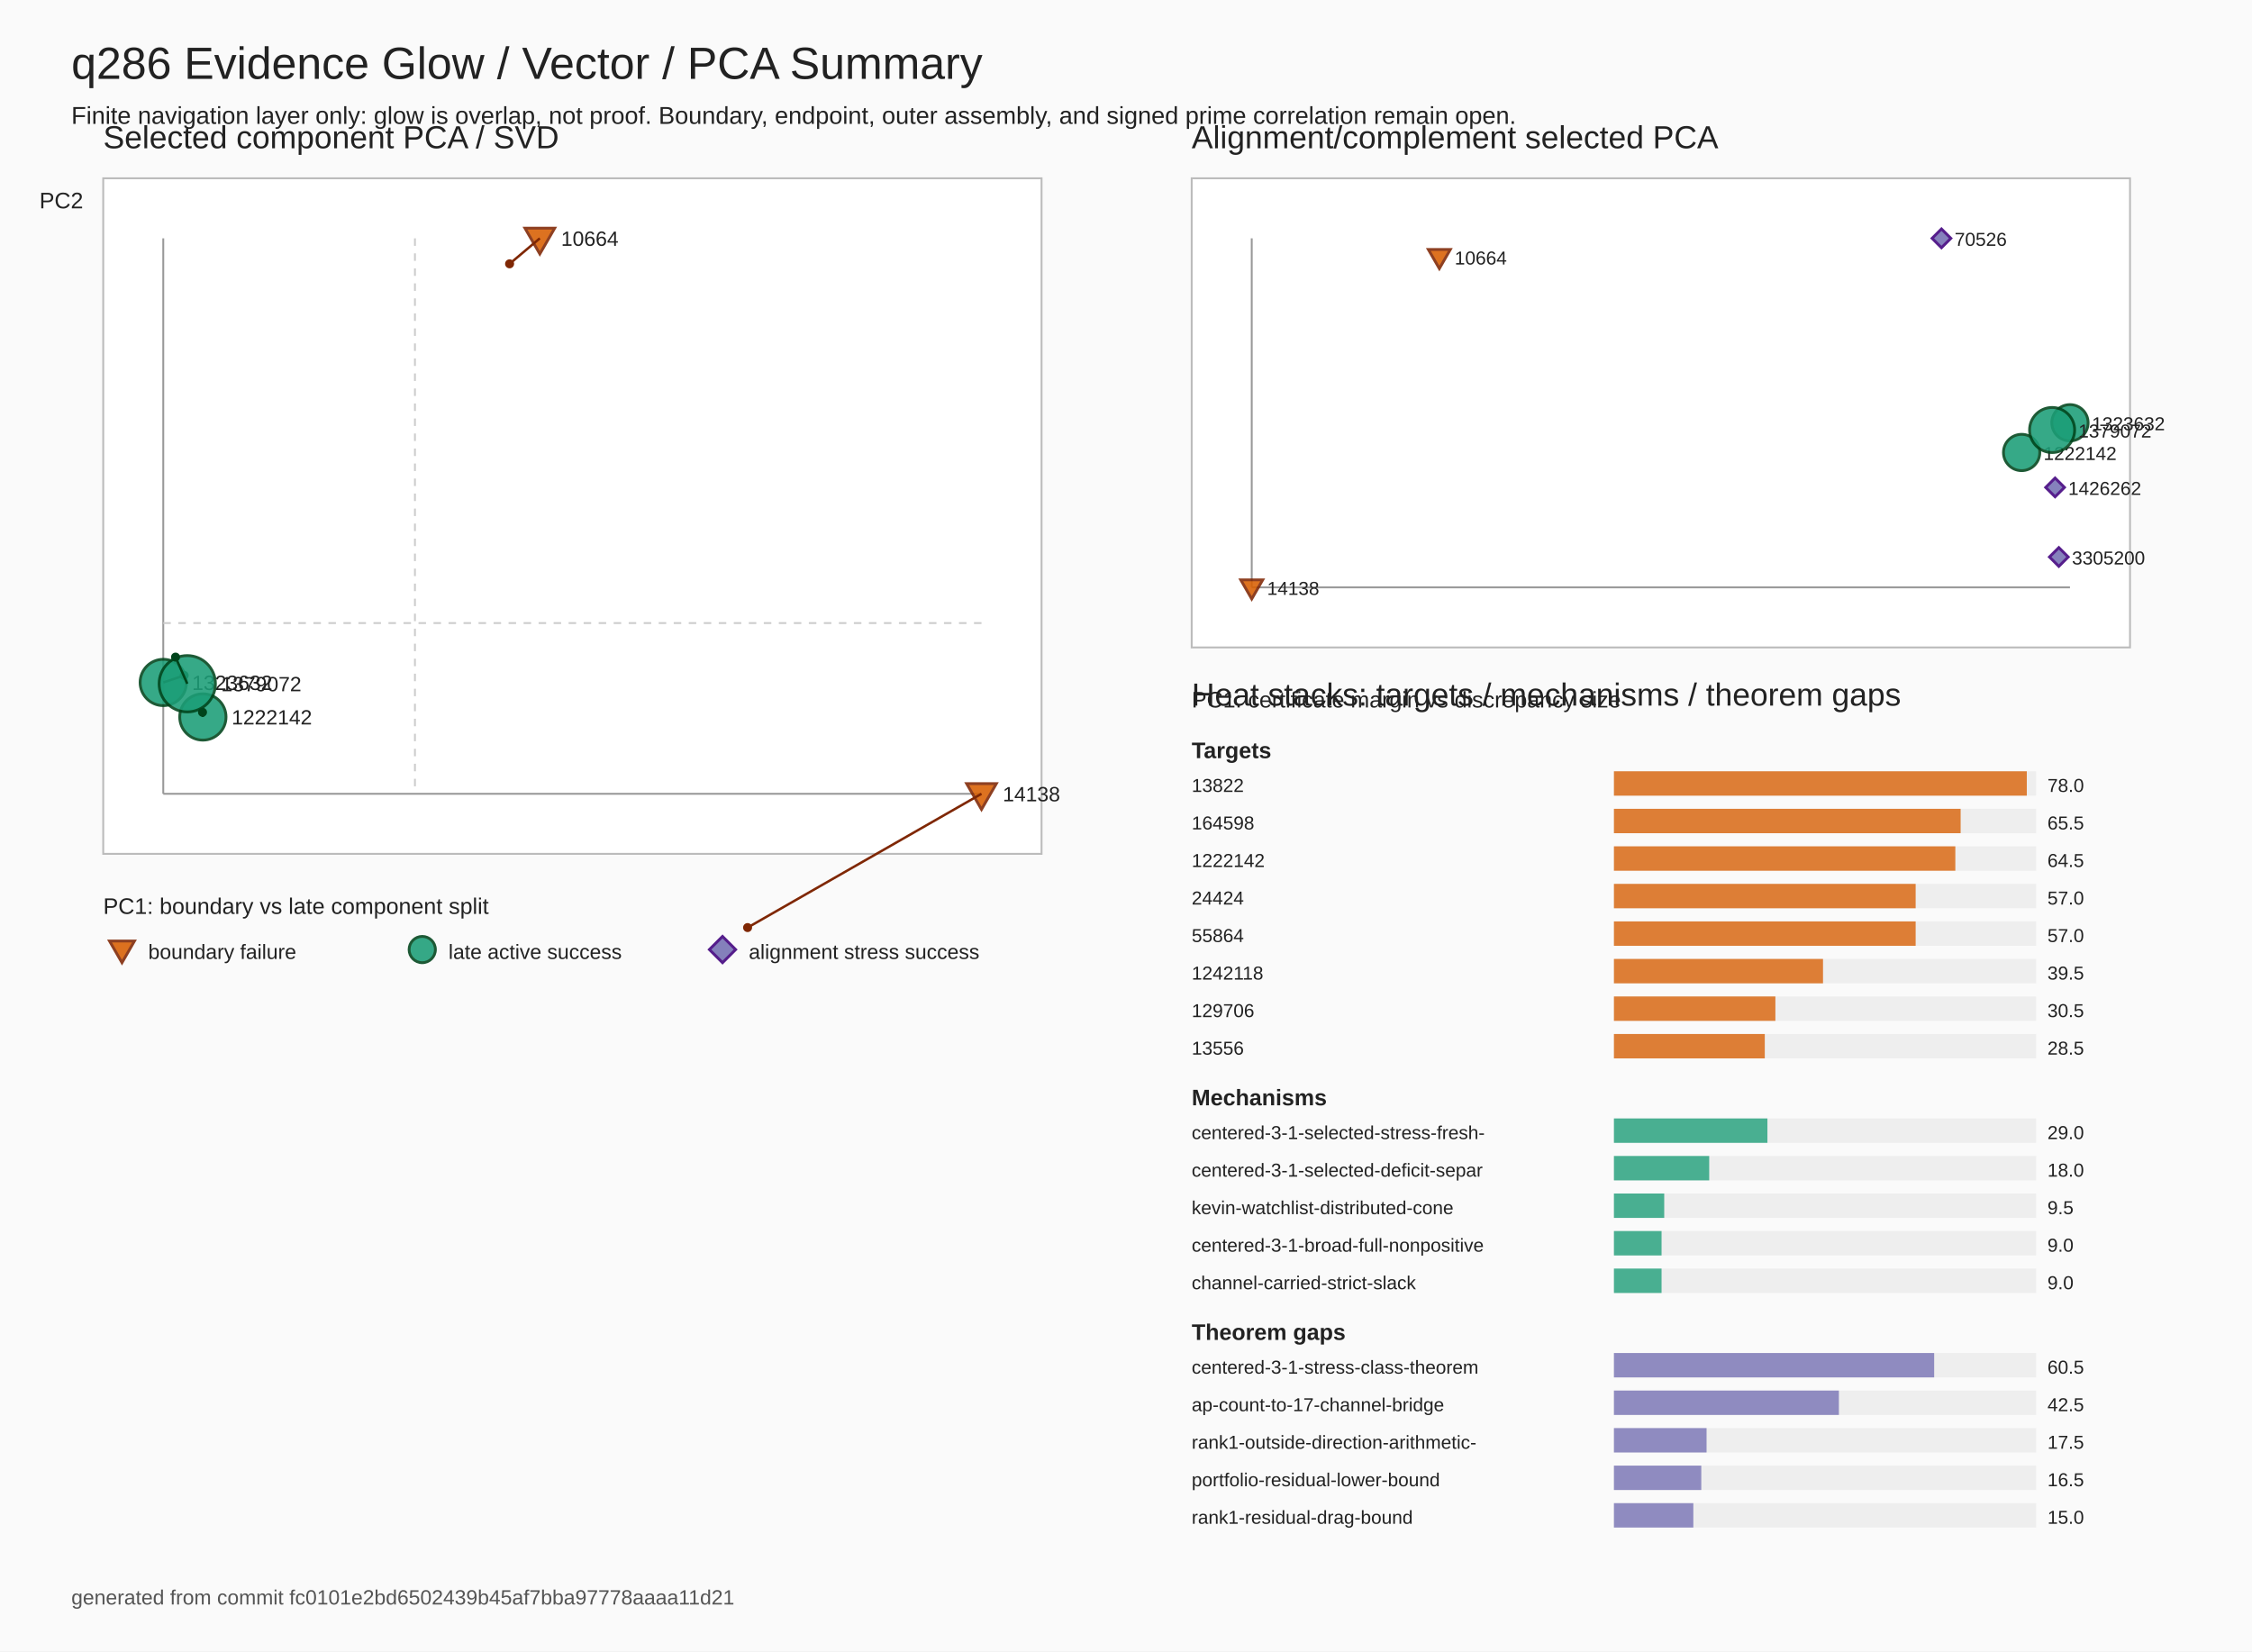
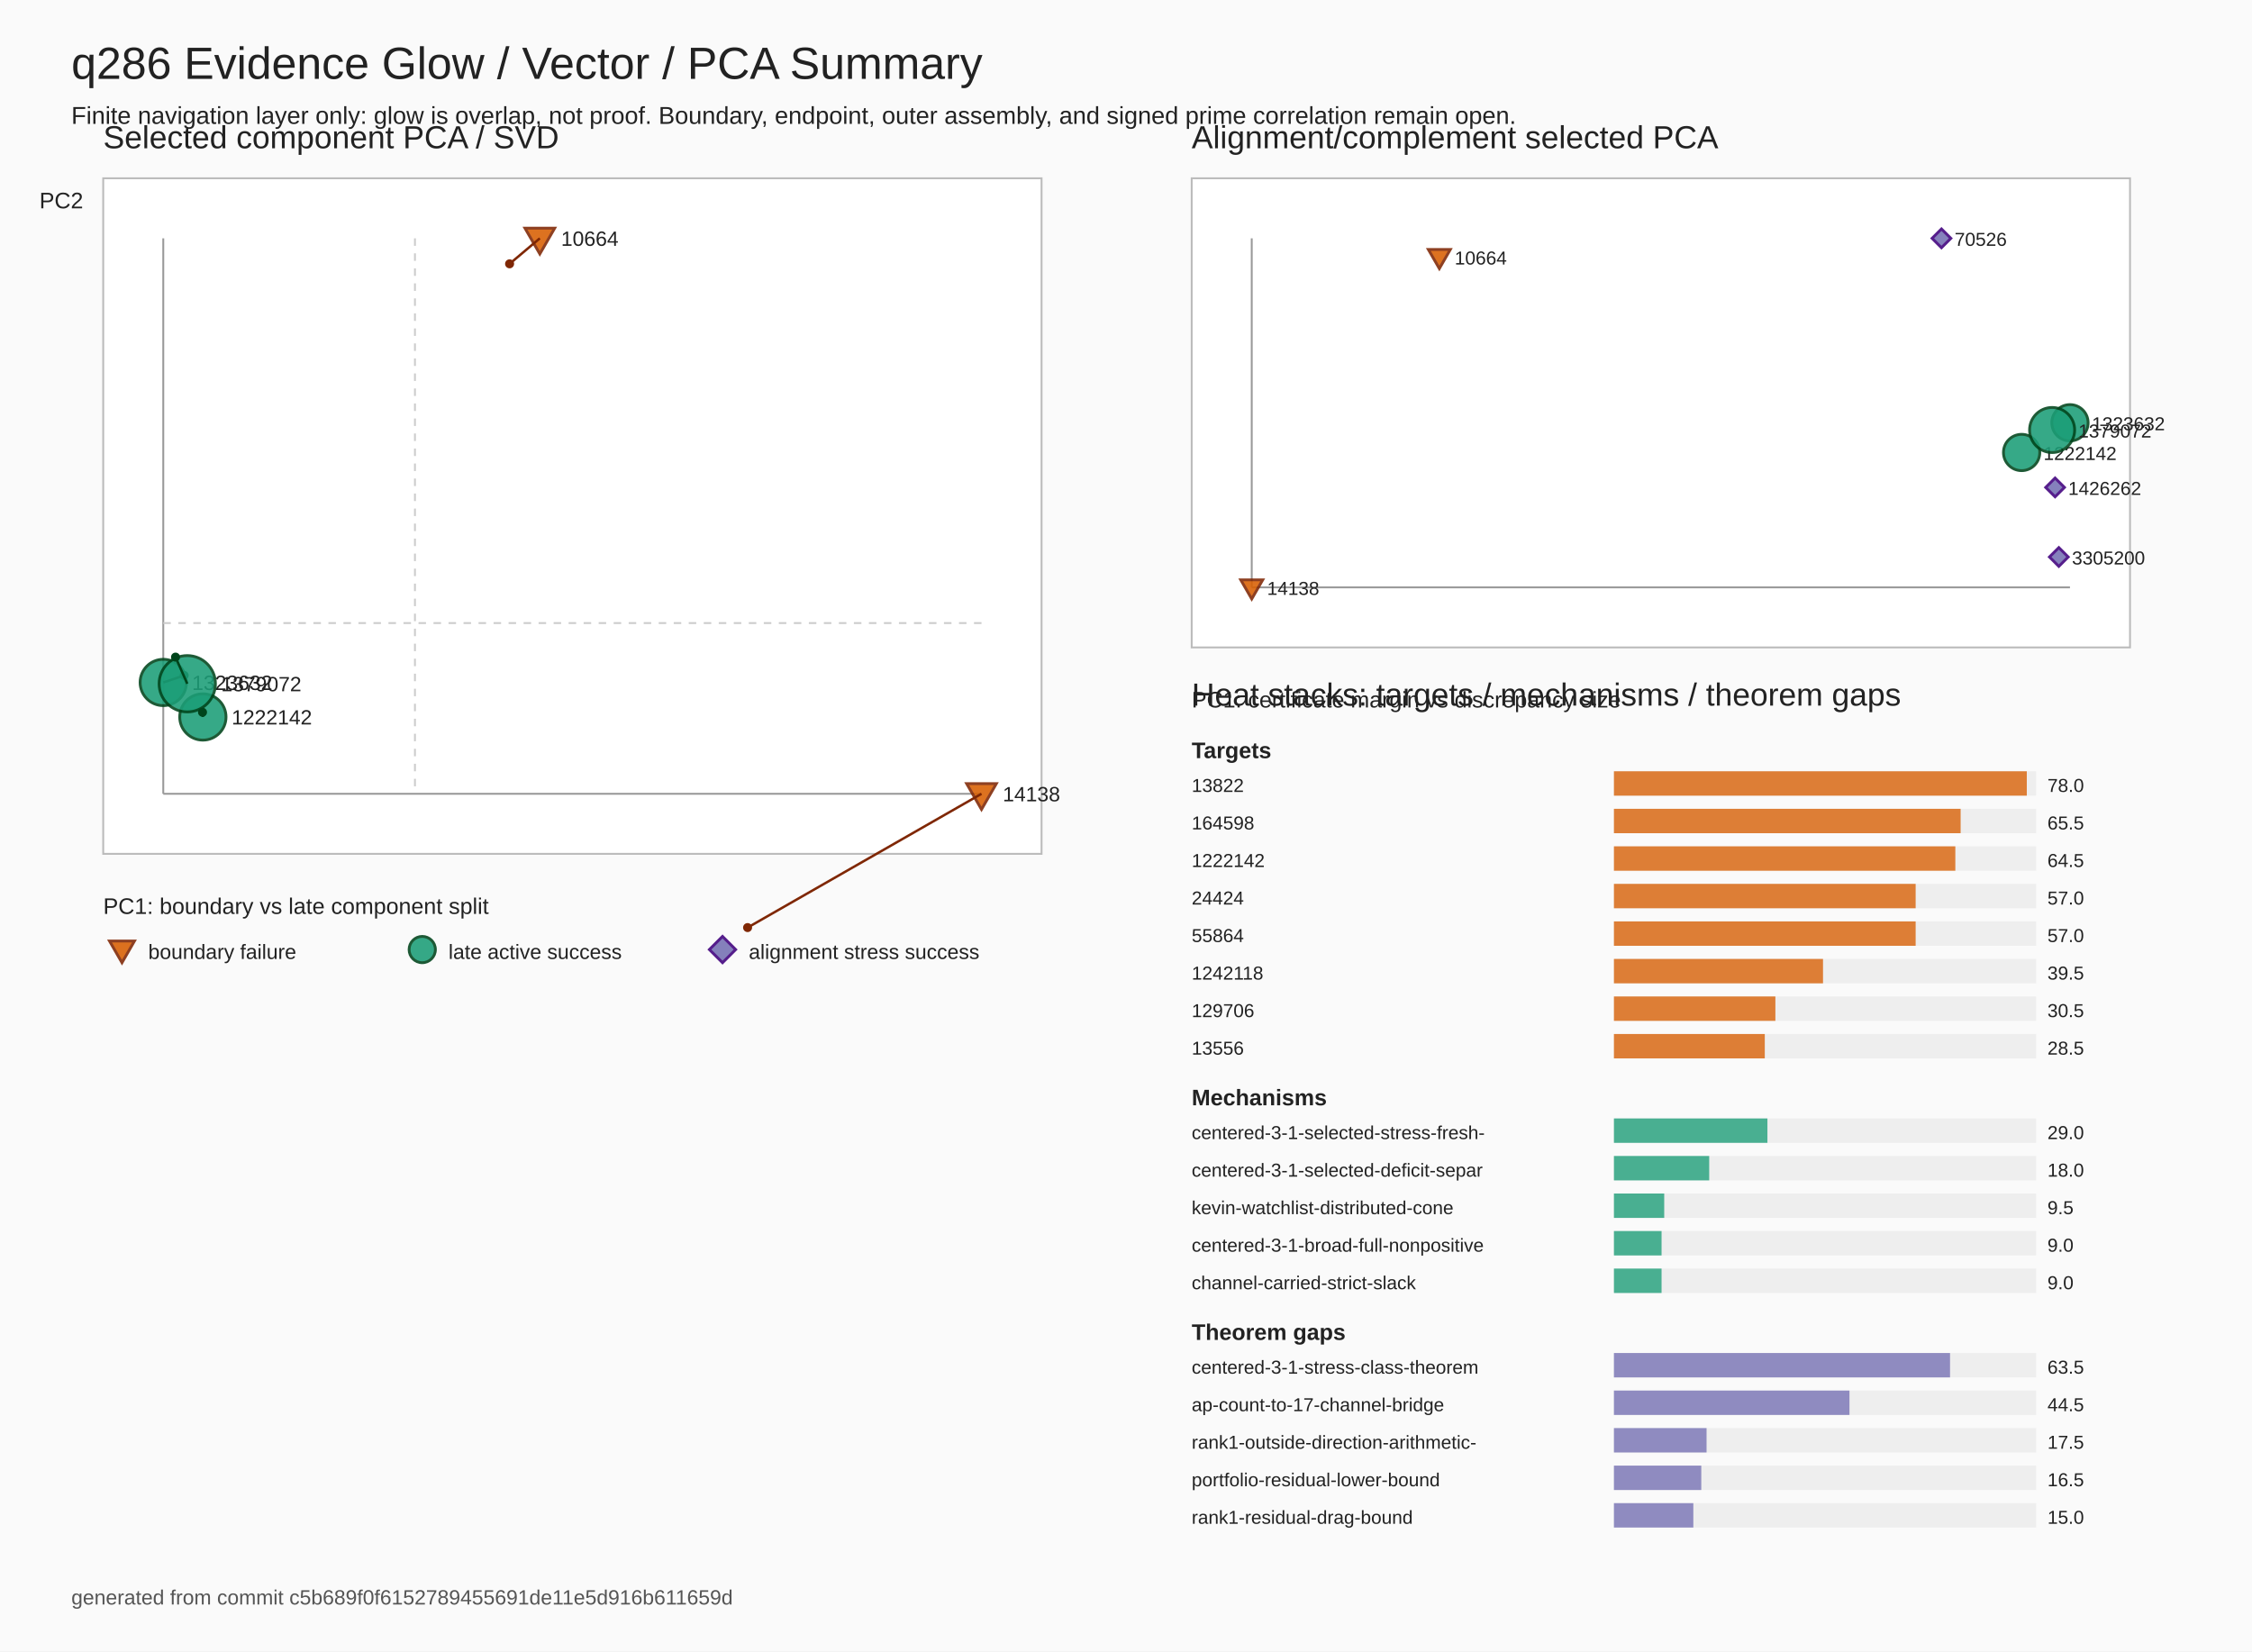
<svg xmlns="http://www.w3.org/2000/svg" width="1200" height="880" viewBox="0 0 1200 880" role="img" aria-labelledby="title desc">
  <rect x="0.00" y="0.00" width="1200.00" height="880.00" fill="#fafafa" stroke="none" opacity="1.0" />
  <text x="38.00" y="42.00" font-size="24" font-family="Arial, sans-serif" font-weight="500" text-anchor="start" fill="#222">q286 Evidence Glow / Vector / PCA Summary</text>
  <text x="38.00" y="66.00" font-size="13" font-family="Arial, sans-serif" font-weight="400" text-anchor="start" fill="#222">Finite navigation layer only: glow is overlap, not proof. Boundary, endpoint, outer assembly, and signed prime correlation remain open.</text>
-   <text x="38.00" y="855.00" font-size="11" font-family="Arial, sans-serif" font-weight="400" text-anchor="start" fill="#555">generated from commit fc0101e2bd6502439b45af7bba97778aaaa11d21</text>
+   <text x="38.00" y="855.00" font-size="11" font-family="Arial, sans-serif" font-weight="400" text-anchor="start" fill="#555">generated from commit c5b689f0f6152789455691de11e5d916b611659d</text>
  <rect x="55.00" y="95.00" width="500.00" height="360.00" fill="#ffffff" stroke="#bbbbbb" opacity="1.0" />
  <text x="55.00" y="79.00" font-size="17" font-family="Arial, sans-serif" font-weight="500" text-anchor="start" fill="#222">Selected component PCA / SVD</text>
  <text x="55.00" y="487.00" font-size="12" font-family="Arial, sans-serif" font-weight="400" text-anchor="start" fill="#222">PC1: boundary vs late component split</text>
  <text x="21.00" y="111.00" font-size="12" font-family="Arial, sans-serif" font-weight="400" text-anchor="start" fill="#222">PC2</text>
  <line x1="87.00" y1="423.00" x2="523.00" y2="423.00" stroke="#999" stroke-width="1" />
  <line x1="87.00" y1="127.00" x2="87.00" y2="423.00" stroke="#999" stroke-width="1" />
  <line x1="221.11" y1="127.00" x2="221.11" y2="423.00" stroke="#cccccc" stroke-width="1" stroke-dasharray="4 4" />
  <line x1="87.00" y1="332.02" x2="523.00" y2="332.02" stroke="#cccccc" stroke-width="1" stroke-dasharray="4 4" />
  <polygon points="287.65,135.33 279.73,121.58 295.57,121.58" fill="#d95f02" stroke="#7f2704" stroke-width="1.5" opacity="0.88" />
  <text x="298.98" y="131.00" font-size="11" font-family="Arial, sans-serif" font-weight="400" text-anchor="start" fill="#222">10664</text>
  <line x1="287.65" y1="127.00" x2="271.54" y2="140.59" stroke="#7f2704" stroke-width="1.3" />
  <circle cx="271.54" cy="140.59" r="2.4" fill="#7f2704" />
  <polygon points="523.00,431.33 515.08,417.58 530.92,417.58" fill="#d95f02" stroke="#7f2704" stroke-width="1.5" opacity="0.88" />
  <text x="534.33" y="427.00" font-size="11" font-family="Arial, sans-serif" font-weight="400" text-anchor="start" fill="#222">14138</text>
  <line x1="523.00" y1="423.00" x2="398.36" y2="494.29" stroke="#7f2704" stroke-width="1.3" />
  <circle cx="398.36" cy="494.29" r="2.4" fill="#7f2704" />
  <circle cx="108.10" cy="382.06" r="12.33" fill="#1b9e77" stroke="#00441b" stroke-width="1.5" opacity="0.88" />
  <text x="123.43" y="386.06" font-size="11" font-family="Arial, sans-serif" font-weight="400" text-anchor="start" fill="#222">1222142</text>
  <line x1="108.10" y1="382.06" x2="107.91" y2="379.54" stroke="#00441b" stroke-width="1.3" />
  <circle cx="107.91" cy="379.54" r="2.4" fill="#00441b" />
  <circle cx="87.00" cy="363.67" r="12.33" fill="#1b9e77" stroke="#00441b" stroke-width="1.5" opacity="0.88" />
  <text x="102.33" y="367.67" font-size="11" font-family="Arial, sans-serif" font-weight="400" text-anchor="start" fill="#222">1323632</text>
  <line x1="87.00" y1="363.67" x2="98.13" y2="359.93" stroke="#00441b" stroke-width="1.3" />
  <circle cx="98.13" cy="359.93" r="2.4" fill="#00441b" />
  <circle cx="99.79" cy="364.36" r="15.00" fill="#1b9e77" stroke="#00441b" stroke-width="1.5" opacity="0.88" />
  <text x="117.79" y="368.36" font-size="11" font-family="Arial, sans-serif" font-weight="400" text-anchor="start" fill="#222">1379072</text>
  <line x1="99.79" y1="364.36" x2="93.53" y2="350.16" stroke="#00441b" stroke-width="1.3" />
  <circle cx="93.53" cy="350.16" r="2.4" fill="#00441b" />
  <polygon points="65.00,513.00 58.35,501.45 71.65,501.45" fill="#d95f02" stroke="#7f2704" stroke-width="1.5" opacity="0.88" />
  <text x="79.00" y="511.00" font-size="11" font-family="Arial, sans-serif" font-weight="400" text-anchor="start" fill="#222">boundary failure</text>
  <circle cx="225.00" cy="506.00" r="7.00" fill="#1b9e77" stroke="#00441b" stroke-width="1.5" opacity="0.88" />
  <text x="239.00" y="511.00" font-size="11" font-family="Arial, sans-serif" font-weight="400" text-anchor="start" fill="#222">late active success</text>
  <polygon points="385.00,499.00 392.00,506.00 385.00,513.00 378.00,506.00" fill="#7570b3" stroke="#3f007d" stroke-width="1.5" opacity="0.88" />
  <text x="399.00" y="511.00" font-size="11" font-family="Arial, sans-serif" font-weight="400" text-anchor="start" fill="#222">alignment stress success</text>
  <rect x="635.00" y="95.00" width="500.00" height="250.00" fill="#ffffff" stroke="#bbbbbb" opacity="1.0" />
  <text x="635.00" y="79.00" font-size="17" font-family="Arial, sans-serif" font-weight="500" text-anchor="start" fill="#222">Alignment/complement selected PCA</text>
  <text x="635.00" y="377.00" font-size="12" font-family="Arial, sans-serif" font-weight="400" text-anchor="start" fill="#222">PC1: certificate margin vs discrepancy size</text>
  <line x1="667.00" y1="313.00" x2="1103.00" y2="313.00" stroke="#999" stroke-width="1" />
  <line x1="667.00" y1="127.00" x2="667.00" y2="313.00" stroke="#999" stroke-width="1" />
  <polygon points="766.97,143.12 761.11,132.95 772.82,132.95" fill="#d95f02" stroke="#7f2704" stroke-width="1.5" opacity="0.88" />
  <text x="775.13" y="140.95" font-size="10" font-family="Arial, sans-serif" font-weight="400" text-anchor="start" fill="#222">10664</text>
  <polygon points="667.00,319.17 661.14,308.99 672.86,308.99" fill="#d95f02" stroke="#7f2704" stroke-width="1.5" opacity="0.88" />
  <text x="675.17" y="317.00" font-size="10" font-family="Arial, sans-serif" font-weight="400" text-anchor="start" fill="#222">14138</text>
  <polygon points="1034.53,122.00 1039.53,127.00 1034.53,132.00 1029.53,127.00" fill="#7570b3" stroke="#3f007d" stroke-width="1.5" opacity="0.88" />
  <text x="1041.53" y="131.00" font-size="10" font-family="Arial, sans-serif" font-weight="400" text-anchor="start" fill="#222">70526</text>
  <circle cx="1077.24" cy="241.12" r="9.67" fill="#1b9e77" stroke="#00441b" stroke-width="1.5" opacity="0.88" />
  <text x="1088.91" y="245.12" font-size="10" font-family="Arial, sans-serif" font-weight="400" text-anchor="start" fill="#222">1222142</text>
  <circle cx="1103.00" cy="225.29" r="9.67" fill="#1b9e77" stroke="#00441b" stroke-width="1.5" opacity="0.88" />
  <text x="1114.67" y="229.29" font-size="10" font-family="Arial, sans-serif" font-weight="400" text-anchor="start" fill="#222">1323632</text>
  <circle cx="1093.49" cy="229.14" r="12.00" fill="#1b9e77" stroke="#00441b" stroke-width="1.5" opacity="0.88" />
  <text x="1107.49" y="233.14" font-size="10" font-family="Arial, sans-serif" font-weight="400" text-anchor="start" fill="#222">1379072</text>
  <polygon points="1095.07,254.73 1100.07,259.73 1095.07,264.73 1090.07,259.73" fill="#7570b3" stroke="#3f007d" stroke-width="1.5" opacity="0.88" />
  <text x="1102.07" y="263.73" font-size="10" font-family="Arial, sans-serif" font-weight="400" text-anchor="start" fill="#222">1426262</text>
  <polygon points="1097.07,291.80 1102.07,296.80 1097.07,301.80 1092.07,296.80" fill="#7570b3" stroke="#3f007d" stroke-width="1.5" opacity="0.88" />
  <text x="1104.07" y="300.80" font-size="10" font-family="Arial, sans-serif" font-weight="400" text-anchor="start" fill="#222">3305200</text>
  <text x="635.00" y="376.00" font-size="17" font-family="Arial, sans-serif" font-weight="500" text-anchor="start" fill="#222">Heat stacks: targets / mechanisms / theorem gaps</text>
  <text x="635.00" y="404.00" font-size="12" font-family="Arial, sans-serif" font-weight="600" text-anchor="start" fill="#222">Targets</text>
  <text x="635.00" y="422.00" font-size="10" font-family="Arial, sans-serif" font-weight="400" text-anchor="start" fill="#222">13822</text>
  <rect x="860.00" y="411.00" width="225.00" height="13.00" fill="#eeeeee" stroke="none" opacity="1.0" />
  <rect x="860.00" y="411.00" width="220.00" height="13.00" fill="#d95f02" stroke="none" opacity="0.78" />
  <text x="1091.00" y="422.00" font-size="10" font-family="Arial, sans-serif" font-weight="400" text-anchor="start" fill="#222">78.0</text>
  <text x="635.00" y="442.00" font-size="10" font-family="Arial, sans-serif" font-weight="400" text-anchor="start" fill="#222">164598</text>
  <rect x="860.00" y="431.00" width="225.00" height="13.00" fill="#eeeeee" stroke="none" opacity="1.0" />
  <rect x="860.00" y="431.00" width="184.74" height="13.00" fill="#d95f02" stroke="none" opacity="0.78" />
  <text x="1091.00" y="442.00" font-size="10" font-family="Arial, sans-serif" font-weight="400" text-anchor="start" fill="#222">65.5</text>
  <text x="635.00" y="462.00" font-size="10" font-family="Arial, sans-serif" font-weight="400" text-anchor="start" fill="#222">1222142</text>
  <rect x="860.00" y="451.00" width="225.00" height="13.00" fill="#eeeeee" stroke="none" opacity="1.0" />
  <rect x="860.00" y="451.00" width="181.92" height="13.00" fill="#d95f02" stroke="none" opacity="0.78" />
  <text x="1091.00" y="462.00" font-size="10" font-family="Arial, sans-serif" font-weight="400" text-anchor="start" fill="#222">64.5</text>
  <text x="635.00" y="482.00" font-size="10" font-family="Arial, sans-serif" font-weight="400" text-anchor="start" fill="#222">24424</text>
  <rect x="860.00" y="471.00" width="225.00" height="13.00" fill="#eeeeee" stroke="none" opacity="1.0" />
  <rect x="860.00" y="471.00" width="160.77" height="13.00" fill="#d95f02" stroke="none" opacity="0.78" />
  <text x="1091.00" y="482.00" font-size="10" font-family="Arial, sans-serif" font-weight="400" text-anchor="start" fill="#222">57.0</text>
  <text x="635.00" y="502.00" font-size="10" font-family="Arial, sans-serif" font-weight="400" text-anchor="start" fill="#222">55864</text>
  <rect x="860.00" y="491.00" width="225.00" height="13.00" fill="#eeeeee" stroke="none" opacity="1.0" />
  <rect x="860.00" y="491.00" width="160.77" height="13.00" fill="#d95f02" stroke="none" opacity="0.78" />
  <text x="1091.00" y="502.00" font-size="10" font-family="Arial, sans-serif" font-weight="400" text-anchor="start" fill="#222">57.0</text>
  <text x="635.00" y="522.00" font-size="10" font-family="Arial, sans-serif" font-weight="400" text-anchor="start" fill="#222">1242118</text>
  <rect x="860.00" y="511.00" width="225.00" height="13.00" fill="#eeeeee" stroke="none" opacity="1.0" />
  <rect x="860.00" y="511.00" width="111.41" height="13.00" fill="#d95f02" stroke="none" opacity="0.78" />
  <text x="1091.00" y="522.00" font-size="10" font-family="Arial, sans-serif" font-weight="400" text-anchor="start" fill="#222">39.5</text>
  <text x="635.00" y="542.00" font-size="10" font-family="Arial, sans-serif" font-weight="400" text-anchor="start" fill="#222">129706</text>
  <rect x="860.00" y="531.00" width="225.00" height="13.00" fill="#eeeeee" stroke="none" opacity="1.0" />
  <rect x="860.00" y="531.00" width="86.03" height="13.00" fill="#d95f02" stroke="none" opacity="0.78" />
  <text x="1091.00" y="542.00" font-size="10" font-family="Arial, sans-serif" font-weight="400" text-anchor="start" fill="#222">30.5</text>
  <text x="635.00" y="562.00" font-size="10" font-family="Arial, sans-serif" font-weight="400" text-anchor="start" fill="#222">13556</text>
  <rect x="860.00" y="551.00" width="225.00" height="13.00" fill="#eeeeee" stroke="none" opacity="1.0" />
  <rect x="860.00" y="551.00" width="80.38" height="13.00" fill="#d95f02" stroke="none" opacity="0.78" />
  <text x="1091.00" y="562.00" font-size="10" font-family="Arial, sans-serif" font-weight="400" text-anchor="start" fill="#222">28.5</text>
  <text x="635.00" y="589.00" font-size="12" font-family="Arial, sans-serif" font-weight="600" text-anchor="start" fill="#222">Mechanisms</text>
  <text x="635.00" y="607.00" font-size="10" font-family="Arial, sans-serif" font-weight="400" text-anchor="start" fill="#222">centered-3-1-selected-stress-fresh-</text>
  <rect x="860.00" y="596.00" width="225.00" height="13.00" fill="#eeeeee" stroke="none" opacity="1.0" />
  <rect x="860.00" y="596.00" width="81.79" height="13.00" fill="#1b9e77" stroke="none" opacity="0.78" />
  <text x="1091.00" y="607.00" font-size="10" font-family="Arial, sans-serif" font-weight="400" text-anchor="start" fill="#222">29.0</text>
  <text x="635.00" y="627.00" font-size="10" font-family="Arial, sans-serif" font-weight="400" text-anchor="start" fill="#222">centered-3-1-selected-deficit-separ</text>
  <rect x="860.00" y="616.00" width="225.00" height="13.00" fill="#eeeeee" stroke="none" opacity="1.0" />
  <rect x="860.00" y="616.00" width="50.77" height="13.00" fill="#1b9e77" stroke="none" opacity="0.78" />
  <text x="1091.00" y="627.00" font-size="10" font-family="Arial, sans-serif" font-weight="400" text-anchor="start" fill="#222">18.0</text>
  <text x="635.00" y="647.00" font-size="10" font-family="Arial, sans-serif" font-weight="400" text-anchor="start" fill="#222">kevin-watchlist-distributed-cone</text>
  <rect x="860.00" y="636.00" width="225.00" height="13.00" fill="#eeeeee" stroke="none" opacity="1.0" />
  <rect x="860.00" y="636.00" width="26.79" height="13.00" fill="#1b9e77" stroke="none" opacity="0.78" />
  <text x="1091.00" y="647.00" font-size="10" font-family="Arial, sans-serif" font-weight="400" text-anchor="start" fill="#222">9.5</text>
  <text x="635.00" y="667.00" font-size="10" font-family="Arial, sans-serif" font-weight="400" text-anchor="start" fill="#222">centered-3-1-broad-full-nonpositive</text>
  <rect x="860.00" y="656.00" width="225.00" height="13.00" fill="#eeeeee" stroke="none" opacity="1.0" />
  <rect x="860.00" y="656.00" width="25.38" height="13.00" fill="#1b9e77" stroke="none" opacity="0.78" />
  <text x="1091.00" y="667.00" font-size="10" font-family="Arial, sans-serif" font-weight="400" text-anchor="start" fill="#222">9.0</text>
  <text x="635.00" y="687.00" font-size="10" font-family="Arial, sans-serif" font-weight="400" text-anchor="start" fill="#222">channel-carried-strict-slack</text>
  <rect x="860.00" y="676.00" width="225.00" height="13.00" fill="#eeeeee" stroke="none" opacity="1.0" />
  <rect x="860.00" y="676.00" width="25.38" height="13.00" fill="#1b9e77" stroke="none" opacity="0.78" />
  <text x="1091.00" y="687.00" font-size="10" font-family="Arial, sans-serif" font-weight="400" text-anchor="start" fill="#222">9.0</text>
  <text x="635.00" y="714.00" font-size="12" font-family="Arial, sans-serif" font-weight="600" text-anchor="start" fill="#222">Theorem gaps</text>
  <text x="635.00" y="732.00" font-size="10" font-family="Arial, sans-serif" font-weight="400" text-anchor="start" fill="#222">centered-3-1-stress-class-theorem</text>
  <rect x="860.00" y="721.00" width="225.00" height="13.00" fill="#eeeeee" stroke="none" opacity="1.0" />
-   <rect x="860.00" y="721.00" width="170.64" height="13.00" fill="#7570b3" stroke="none" opacity="0.78" />
-   <text x="1091.00" y="732.00" font-size="10" font-family="Arial, sans-serif" font-weight="400" text-anchor="start" fill="#222">60.5</text>
+   <rect x="860.00" y="721.00" width="179.10" height="13.00" fill="#7570b3" stroke="none" opacity="0.78" />
+   <text x="1091.00" y="732.00" font-size="10" font-family="Arial, sans-serif" font-weight="400" text-anchor="start" fill="#222">63.5</text>
  <text x="635.00" y="752.00" font-size="10" font-family="Arial, sans-serif" font-weight="400" text-anchor="start" fill="#222">ap-count-to-17-channel-bridge</text>
  <rect x="860.00" y="741.00" width="225.00" height="13.00" fill="#eeeeee" stroke="none" opacity="1.0" />
-   <rect x="860.00" y="741.00" width="119.87" height="13.00" fill="#7570b3" stroke="none" opacity="0.78" />
-   <text x="1091.00" y="752.00" font-size="10" font-family="Arial, sans-serif" font-weight="400" text-anchor="start" fill="#222">42.5</text>
+   <rect x="860.00" y="741.00" width="125.51" height="13.00" fill="#7570b3" stroke="none" opacity="0.78" />
+   <text x="1091.00" y="752.00" font-size="10" font-family="Arial, sans-serif" font-weight="400" text-anchor="start" fill="#222">44.5</text>
  <text x="635.00" y="772.00" font-size="10" font-family="Arial, sans-serif" font-weight="400" text-anchor="start" fill="#222">rank1-outside-direction-arithmetic-</text>
  <rect x="860.00" y="761.00" width="225.00" height="13.00" fill="#eeeeee" stroke="none" opacity="1.0" />
  <rect x="860.00" y="761.00" width="49.36" height="13.00" fill="#7570b3" stroke="none" opacity="0.78" />
  <text x="1091.00" y="772.00" font-size="10" font-family="Arial, sans-serif" font-weight="400" text-anchor="start" fill="#222">17.5</text>
  <text x="635.00" y="792.00" font-size="10" font-family="Arial, sans-serif" font-weight="400" text-anchor="start" fill="#222">portfolio-residual-lower-bound</text>
  <rect x="860.00" y="781.00" width="225.00" height="13.00" fill="#eeeeee" stroke="none" opacity="1.0" />
  <rect x="860.00" y="781.00" width="46.54" height="13.00" fill="#7570b3" stroke="none" opacity="0.78" />
  <text x="1091.00" y="792.00" font-size="10" font-family="Arial, sans-serif" font-weight="400" text-anchor="start" fill="#222">16.5</text>
  <text x="635.00" y="812.00" font-size="10" font-family="Arial, sans-serif" font-weight="400" text-anchor="start" fill="#222">rank1-residual-drag-bound</text>
  <rect x="860.00" y="801.00" width="225.00" height="13.00" fill="#eeeeee" stroke="none" opacity="1.0" />
  <rect x="860.00" y="801.00" width="42.31" height="13.00" fill="#7570b3" stroke="none" opacity="0.78" />
  <text x="1091.00" y="812.00" font-size="10" font-family="Arial, sans-serif" font-weight="400" text-anchor="start" fill="#222">15.0</text>
</svg>
